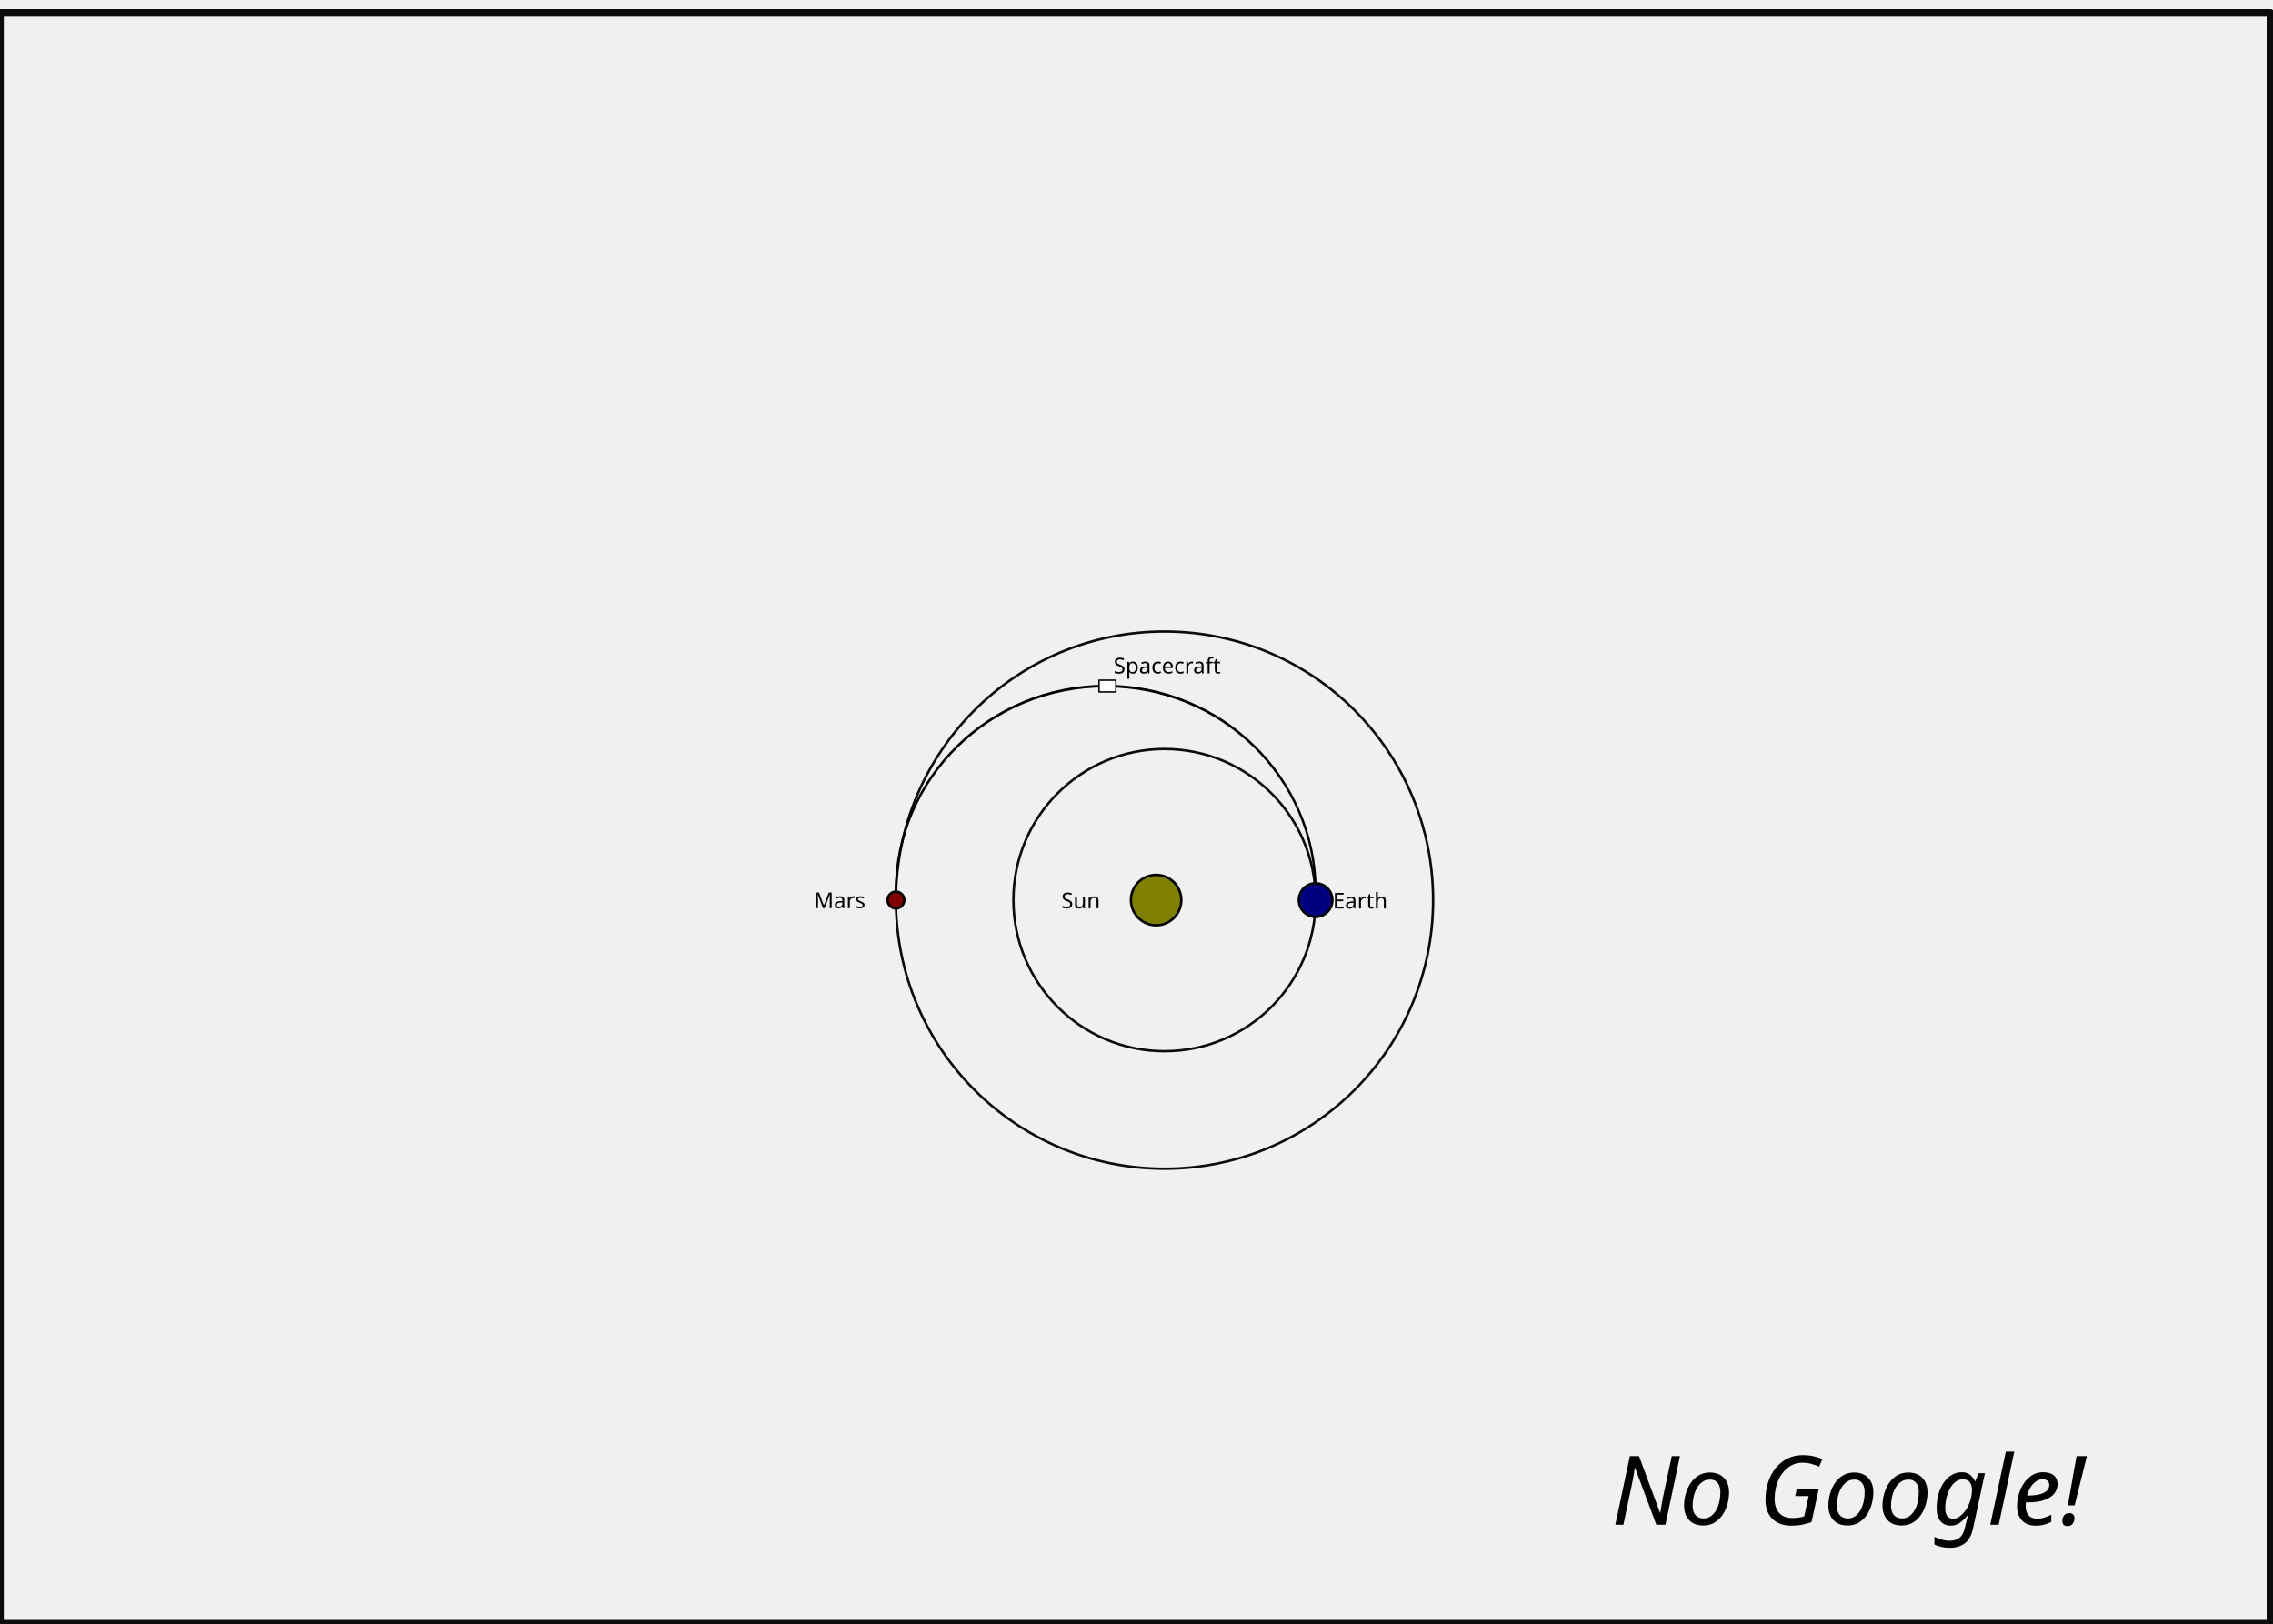
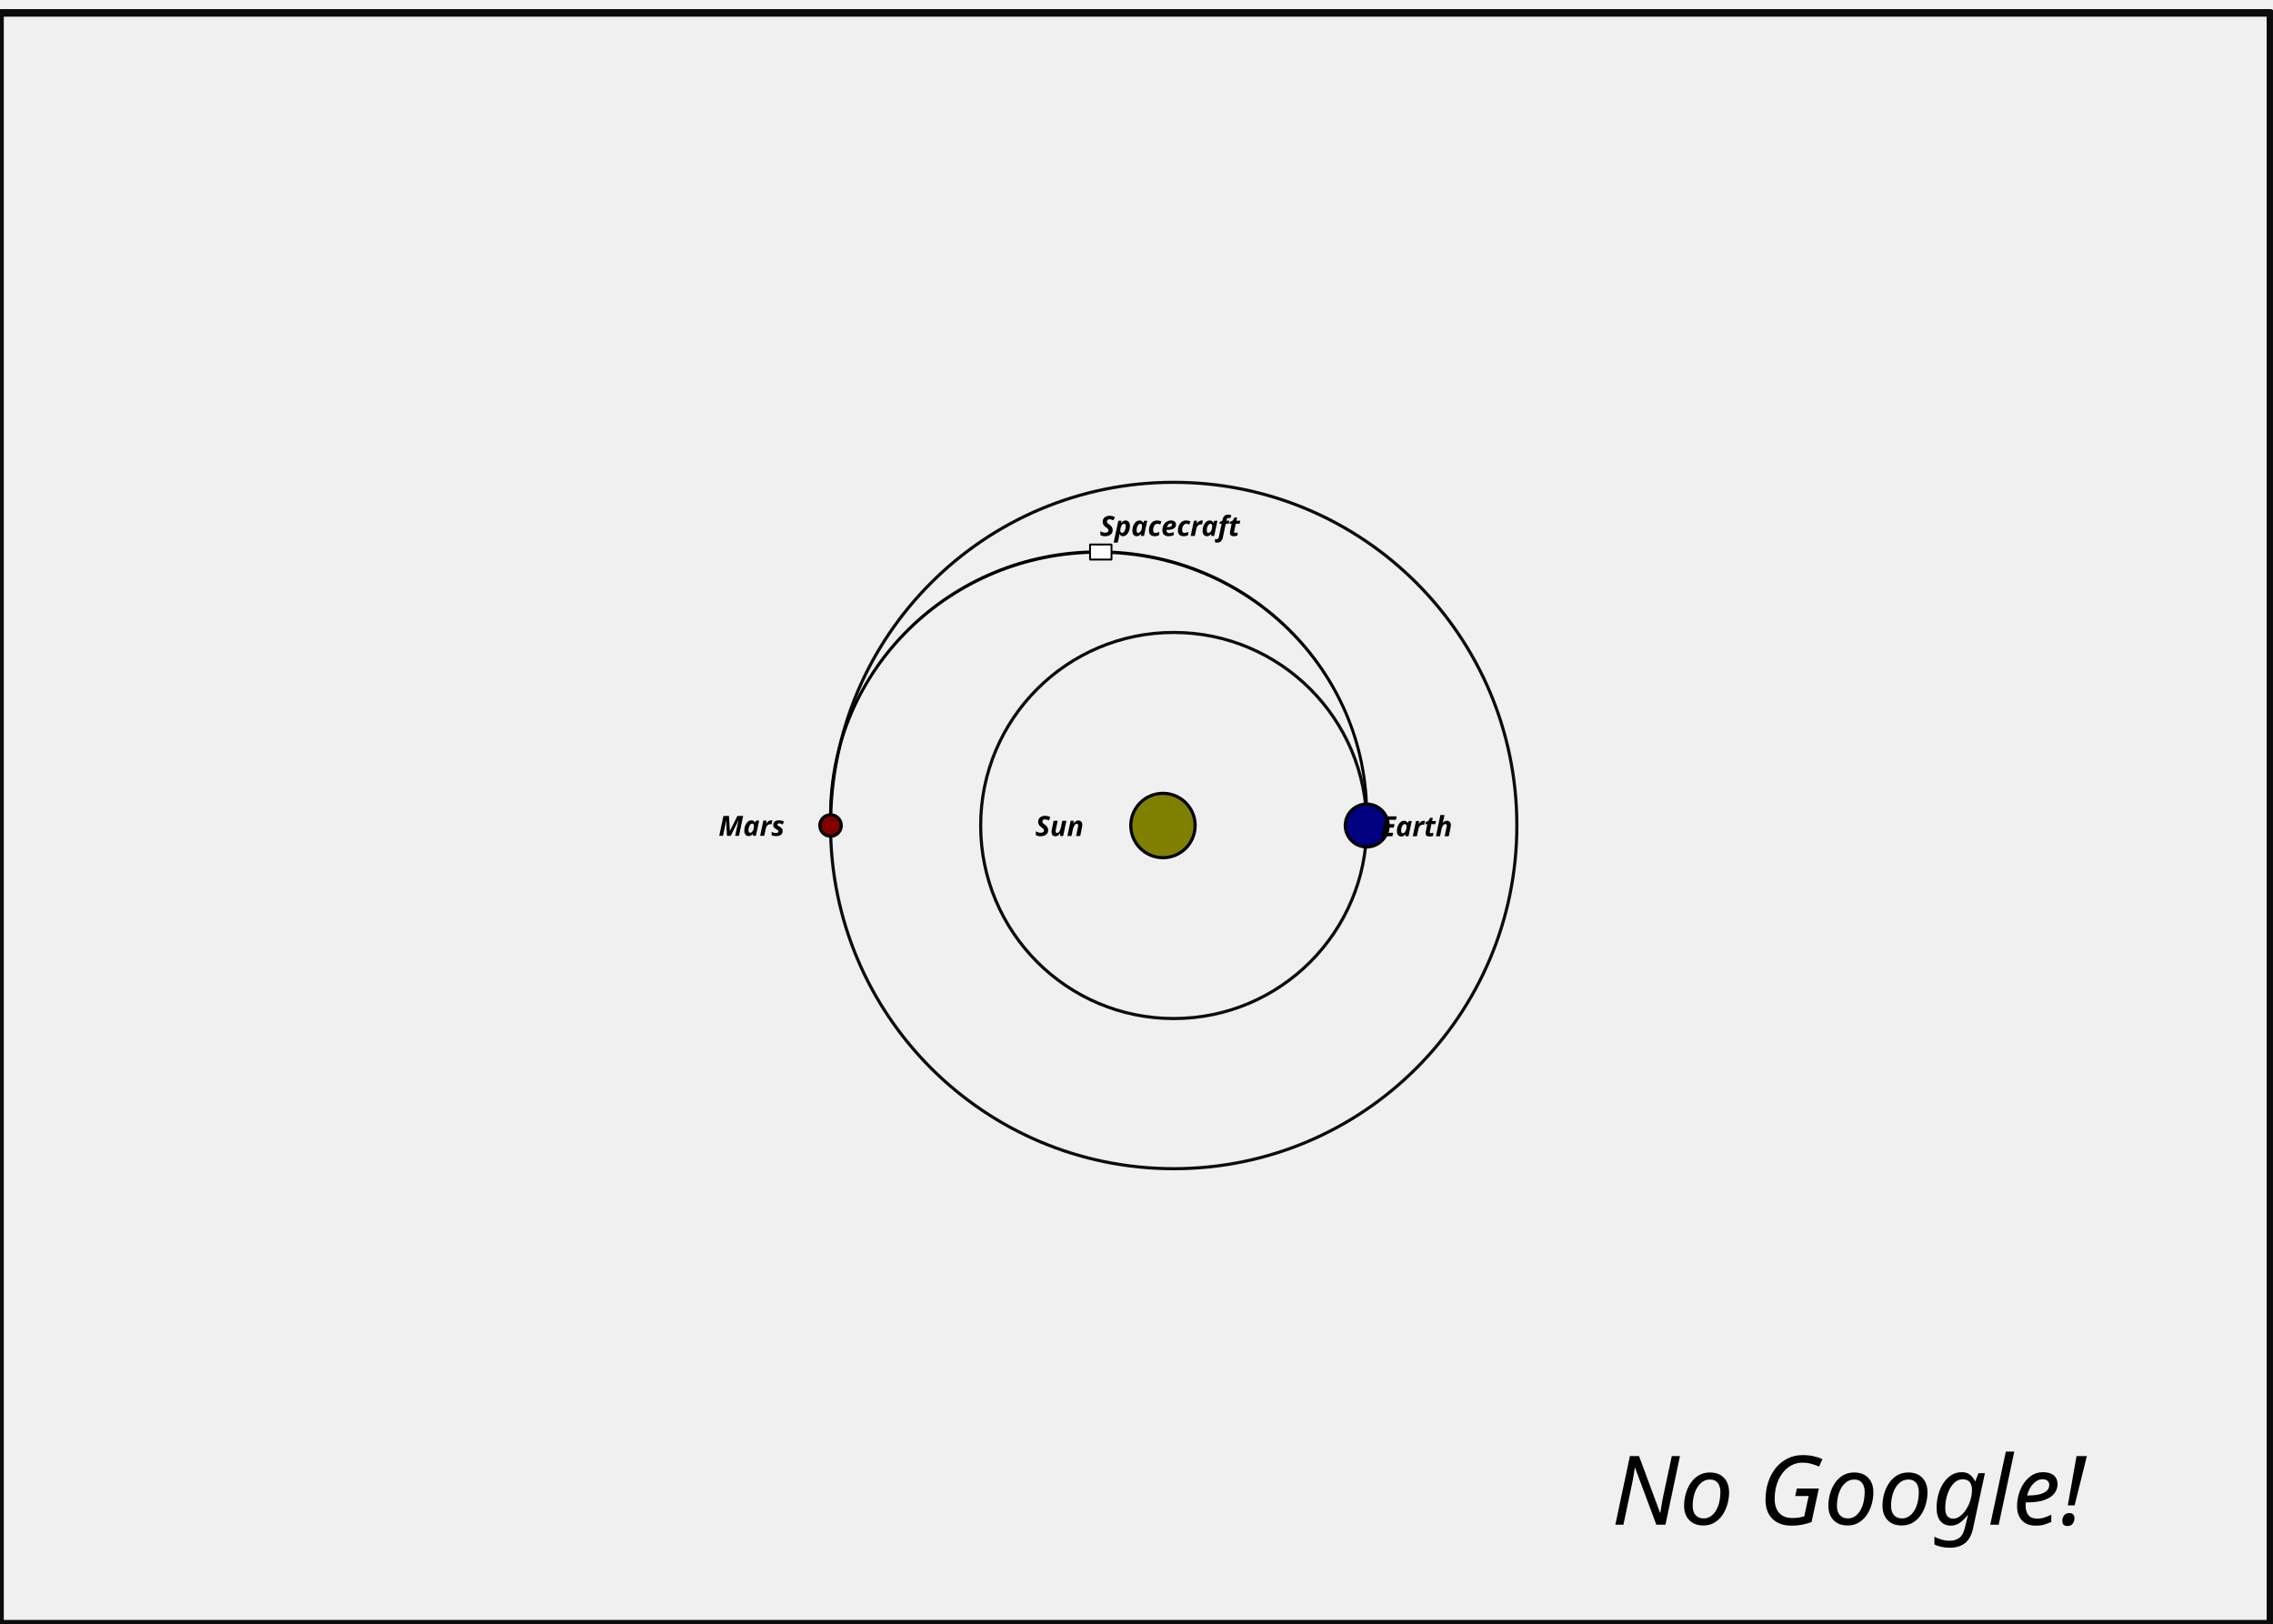
<svg xmlns="http://www.w3.org/2000/svg" width="630" height="450" id="svg2" version="1.1">
  <defs id="defs4">
    <clipPath clipPathUnits="userSpaceOnUse" id="clipPath5023">
      <rect style="fill:#ffffff;stroke:#000000;stroke-width:1.477;stroke-linejoin:round;stroke-miterlimit:4;stroke-opacity:1;stroke-dasharray:none;stroke-dashoffset:0" id="rect5025" width="367.2" height="140.816" x="884.6" y="322.653" />
    </clipPath>
  </defs>
  <g id="layer1" transform="translate(0,-3759.449)">
-     <g id="g5045" transform="matrix(0.465277,0,0,0.465277,-105.2888,2164.329)">
-       <path clip-path="url(#clipPath5023)" transform="matrix(0.9259259,0,0,-1.065217,-64.07409,4305.645)" d="m 1160,325 c 0,63.513 -60.442,115 -135,115 -74.558,0 -135,-51.487 -135,-115 0,-63.513 60.442,-115 135,-115 74.558,0 135,51.487 135,115 z" id="path5019" style="fill:none;stroke:#000000;stroke-width:1.467;stroke-linejoin:round;stroke-miterlimit:4;stroke-opacity:1;stroke-dasharray:none;stroke-dashoffset:0" />
-       <rect y="3833.449" x="881" height="7" width="10" id="rect5027" style="fill:#ffffff;fill-opacity:1;stroke:#000000;stroke-width:0.868;stroke-linejoin:round;stroke-miterlimit:4;stroke-opacity:1;stroke-dasharray:none;stroke-dashoffset:0" />
-     </g>
    <text xml:space="preserve" style="font-size:26.643px;font-style:normal;font-weight:normal;text-align:center;line-height:125%;letter-spacing:0px;word-spacing:0px;text-anchor:middle;fill:#000000;fill-opacity:1;stroke:none;font-family:Sans" x="529.666" y="4181.994" id="text3813">
      <tspan id="tspan3815" x="529.666" y="4181.994" style="font-style:italic">No Google!</tspan>
    </text>
    <rect style="opacity:0.948;fill:none;stroke:#000000;stroke-width:2.1;stroke-linejoin:round;stroke-miterlimit:4;stroke-opacity:1;stroke-dasharray:none;stroke-dashoffset:0" id="rect4111" width="629.286" height="446.428" x="0" y="3763.021" />
    <flowRoot xml:space="preserve" id="flowRoot3844" style="font-size:13px;font-style:normal;font-weight:normal;text-align:center;line-height:125%;letter-spacing:0px;word-spacing:0px;text-anchor:middle;fill:#000000;fill-opacity:1;stroke:none;font-family:Sans" transform="translate(0,3759.449)">
      <flowRegion id="flowRegion3846">
        <rect id="rect3848" width="612.857" height="189.286" x="3.571" y="13.571" />
      </flowRegion>
-       <flowPara style="font-size:16px" id="flowPara4204">A flight to Mars is launched on 2020-7-20, 0:00 UT. The planned time of flight is 207 days.  </flowPara>
-       <flowPara style="font-size:16px" id="flowPara4214" />
-       <flowPara style="font-size:16px" id="flowPara4216">Earth's postion vector at departure is 0.473265X - 0.899215Y AU. </flowPara>
-       <flowPara style="font-size:16px" id="flowPara4218" />
-       <flowPara style="font-size:16px" id="flowPara4220">Mars' postion vector at intercept is 0.066842X + 1.561256Y + 0.030948Z AU. </flowPara>
-       <flowPara style="font-size:16px" id="flowPara4206" />
+       <flowPara style="font-size:16px;font-style:normal;font-variant:normal;font-weight:500;font-stretch:normal;font-family:CMU Serif;-inkscape-font-specification:CMU Serif Medium" id="flowPara4204">A flight to Mars is launched on 2020-7-20, 0:00 UT. </flowPara>
+       <flowPara style="font-size:16px;font-style:normal;font-variant:normal;font-weight:500;font-stretch:normal;font-family:CMU Serif;-inkscape-font-specification:CMU Serif Medium" id="flowPara4434">The planned time of flight is 207 days.  </flowPara>
+       <flowPara style="font-size:16px;font-style:normal;font-variant:normal;font-weight:500;font-stretch:normal;font-family:CMU Serif;-inkscape-font-specification:CMU Serif Medium" id="flowPara4214" />
+       <flowPara style="font-size:16px;font-style:normal;font-variant:normal;font-weight:500;font-stretch:normal;font-family:CMU Serif;-inkscape-font-specification:CMU Serif Medium" id="flowPara4218">Earth's postion vector at departure is 0.473265X - 0.899215Y AU. </flowPara>
+       <flowPara style="font-size:16px;font-style:normal;font-variant:normal;font-weight:500;font-stretch:normal;font-family:CMU Serif;-inkscape-font-specification:CMU Serif Medium" id="flowPara4220">Mars' postion vector at intercept is 0.066842X + 1.561256Y + 0.030948Z AU. </flowPara>
+       <flowPara style="font-size:16px;font-style:normal;font-variant:normal;font-weight:500;font-stretch:normal;font-family:CMU Serif;-inkscape-font-specification:CMU Serif Medium" id="flowPara4206" />
    </flowRoot>
    <flowRoot xml:space="preserve" id="flowRoot3852" style="font-size:13px;font-style:normal;font-weight:normal;text-align:center;line-height:125%;letter-spacing:0px;word-spacing:0px;text-anchor:middle;fill:#000000;fill-opacity:1;stroke:none;font-family:Sans" transform="translate(3.571429,3759.449)">
      <flowRegion id="flowRegion3854">
        <rect id="rect3856" width="623.572" height="44.286" x="5.2234378e-07" y="347.857" />
      </flowRegion>
-       <flowPara id="flowPara3858" style="font-size:18px">Calculate the parameter and semi-major axis of the transfer orbit.</flowPara>
+       <flowPara id="flowPara3858" style="font-size:18px;-inkscape-font-specification:CMU Serif Medium;font-family:CMU Serif;font-weight:500;font-style:normal;font-stretch:normal;font-variant:normal">Calculate the parameter and semi-major axis of the transfer orbit.</flowPara>
    </flowRoot>
-     <g id="g5011" style="stroke:#000000;stroke-width:1.467;stroke-miterlimit:4;stroke-opacity:1;stroke-dasharray:none" transform="matrix(0.465277,0,0,0.465277,-105.2888,2164.329)">
-       <path style="opacity:0.948;fill:none;stroke:#000000;stroke-width:1.467;stroke-linejoin:round;stroke-miterlimit:4;stroke-opacity:1;stroke-dasharray:none;stroke-dashoffset:0" id="path4241" d="m 1010,205 c 0,49.706 -40.294,90 -90,90 -49.706,0 -90,-40.294 -90,-90 0,-49.706 40.294,-90 90,-90 49.706,0 90,40.294 90,90 z" transform="translate(0,3759.449)" />
-       <path style="fill:#000080;fill-opacity:1;stroke:#000000;stroke-width:2.201;stroke-linejoin:round;stroke-miterlimit:4;stroke-opacity:1;stroke-dasharray:none;stroke-dashoffset:0" id="path4237" d="m 940,215 c 0,8.284 -6.716,15 -15,15 -8.284,0 -15,-6.716 -15,-15 0,-8.284 6.716,-15 15,-15 8.284,0 15,6.716 15,15 z" transform="matrix(0.6666667,0,0,0.6666667,393.3333,3821.116)" />
+     <g id="g4440" transform="matrix(1.277617,0,0,1.277617,-87.06141,-1133.605)">
+       <g transform="matrix(0.465277,0,0,0.465277,-105.2888,2164.329)" id="g5045">
+         <path style="fill:none;stroke:#000000;stroke-width:1.467;stroke-linejoin:round;stroke-miterlimit:4;stroke-opacity:1;stroke-dasharray:none;stroke-dashoffset:0" id="path5019" d="m 1160,325 c 0,63.513 -60.442,115 -135,115 -74.558,0 -135,-51.487 -135,-115 0,-63.513 60.442,-115 135,-115 74.558,0 135,51.487 135,115 z" transform="matrix(0.9259259,0,0,-1.065217,-64.07409,4305.645)" clip-path="url(#clipPath5023)" />
+         <rect style="fill:#ffffff;fill-opacity:1;stroke:#000000;stroke-width:0.868;stroke-linejoin:round;stroke-miterlimit:4;stroke-opacity:1;stroke-dasharray:none;stroke-dashoffset:0" id="rect5027" width="10" height="7" x="881" y="3833.449" />
+       </g>
+       <g transform="matrix(0.465277,0,0,0.465277,-105.2888,2164.329)" style="stroke:#000000;stroke-width:1.467;stroke-miterlimit:4;stroke-opacity:1;stroke-dasharray:none" id="g5011">
+         <path transform="translate(0,3759.449)" d="m 1010,205 c 0,49.706 -40.294,90 -90,90 -49.706,0 -90,-40.294 -90,-90 0,-49.706 40.294,-90 90,-90 49.706,0 90,40.294 90,90 z" id="path4241" style="opacity:0.948;fill:none;stroke:#000000;stroke-width:1.467;stroke-linejoin:round;stroke-miterlimit:4;stroke-opacity:1;stroke-dasharray:none;stroke-dashoffset:0" />
+         <path transform="matrix(0.6666667,0,0,0.6666667,393.3333,3821.116)" d="m 940,215 c 0,8.284 -6.716,15 -15,15 -8.284,0 -15,-6.716 -15,-15 0,-8.284 6.716,-15 15,-15 8.284,0 15,6.716 15,15 z" id="path4237" style="fill:#000080;fill-opacity:1;stroke:#000000;stroke-width:2.201;stroke-linejoin:round;stroke-miterlimit:4;stroke-opacity:1;stroke-dasharray:none;stroke-dashoffset:0" />
+       </g>
+       <path style="fill:#808000;fill-opacity:1;stroke:#000000;stroke-width:1.467;stroke-linejoin:round;stroke-miterlimit:4;stroke-opacity:1;stroke-dasharray:none;stroke-dashoffset:0" id="path4235" d="m 940,215 c 0,8.284 -6.716,15 -15,15 -8.284,0 -15,-6.716 -15,-15 0,-8.284 6.716,-15 15,-15 8.284,0 15,6.716 15,15 z" transform="matrix(0.465277,0,0,0.465277,-109.9415,3908.861)" />
+       <g transform="matrix(0.465277,0,0,0.465277,-105.2888,2164.329)" style="stroke:#000000;stroke-width:1.467;stroke-miterlimit:4;stroke-opacity:1;stroke-dasharray:none" id="g5015">
+         <path style="opacity:0.948;fill:none;stroke:#000000;stroke-width:0.825;stroke-linejoin:round;stroke-miterlimit:4;stroke-opacity:1;stroke-dasharray:none;stroke-dashoffset:0" id="path4239" d="m 1010,205 c 0,49.706 -40.294,90 -90,90 -49.706,0 -90,-40.294 -90,-90 0,-49.706 40.294,-90 90,-90 49.706,0 90,40.294 90,90 z" transform="matrix(1.777778,0,0,1.777778,-715.5556,3600.005)" />
+         <path style="fill:#800000;fill-opacity:1;stroke:#000000;stroke-width:4.401;stroke-linejoin:round;stroke-miterlimit:4;stroke-opacity:1;stroke-dasharray:none;stroke-dashoffset:0" id="path4233" d="m 940,215 c 0,8.284 -6.716,15 -15,15 -8.284,0 -15,-6.716 -15,-15 0,-8.284 6.716,-15 15,-15 8.284,0 15,6.716 15,15 z" transform="matrix(0.3333333,0,0,0.3333333,451.6667,3892.782)" />
+       </g>
+       <text id="text5029" y="4011.169" x="303.494" style="font-size:6.049px;font-style:normal;font-weight:normal;text-align:center;line-height:125%;letter-spacing:0px;word-spacing:0px;text-anchor:middle;fill:#000000;fill-opacity:1;stroke:none;font-family:Sans" xml:space="preserve">
+         <tspan y="4011.169" x="303.494" id="tspan5031" style="-inkscape-font-specification:CMU Classical Serif Bold Italic;font-family:CMU Classical Serif;font-weight:bold;font-style:italic;font-stretch:normal;font-variant:normal">Sun</tspan>
+       </text>
+       <text id="text5033" y="4011.222" x="380.926" style="font-size:6.049px;font-style:normal;font-weight:normal;text-align:center;line-height:125%;letter-spacing:0px;word-spacing:0px;text-anchor:middle;fill:#000000;fill-opacity:1;stroke:none;font-family:Sans" xml:space="preserve">
+         <tspan y="4011.222" x="380.926" id="tspan5035" style="-inkscape-font-specification:CMU Classical Serif Bold Italic;font-family:CMU Classical Serif;font-weight:bold;font-style:italic;font-stretch:normal;font-variant:normal">Earth</tspan>
+       </text>
+       <text id="text5037" y="4011.129" x="236.69" style="font-size:6.049px;font-style:normal;font-weight:normal;text-align:center;line-height:125%;letter-spacing:0px;word-spacing:0px;text-anchor:middle;fill:#000000;fill-opacity:1;stroke:none;font-family:Sans" xml:space="preserve">
+         <tspan y="4011.129" x="236.69" id="tspan5039" style="-inkscape-font-specification:CMU Classical Serif Bold Italic;font-family:CMU Classical Serif;font-weight:bold;font-style:italic;font-stretch:normal;font-variant:normal">Mars</tspan>
+       </text>
+       <text id="text5041" y="3946.083" x="327.419" style="font-size:6.049px;font-style:normal;font-weight:normal;text-align:center;line-height:125%;letter-spacing:0px;word-spacing:0px;text-anchor:middle;fill:#000000;fill-opacity:1;stroke:none;font-family:Sans" xml:space="preserve">
+         <tspan y="3946.083" x="327.419" id="tspan5043" style="-inkscape-font-specification:CMU Classical Serif Bold Italic;font-family:CMU Classical Serif;font-weight:bold;font-style:italic;font-stretch:normal;font-variant:normal">Spacecraft</tspan>
+       </text>
    </g>
-     <path transform="matrix(0.465277,0,0,0.465277,-109.9415,3908.861)" d="m 940,215 a 15,15 0 1 1 -30,0 15,15 0 1 1 30,0 z" id="path4235" style="fill:#808000;fill-opacity:1;stroke:#000000;stroke-width:1.467;stroke-linejoin:round;stroke-miterlimit:4;stroke-opacity:1;stroke-dasharray:none;stroke-dashoffset:0" />
-     <g id="g5015" style="stroke:#000000;stroke-width:1.467;stroke-miterlimit:4;stroke-opacity:1;stroke-dasharray:none" transform="matrix(0.465277,0,0,0.465277,-105.2888,2164.329)">
-       <path transform="matrix(1.777778,0,0,1.777778,-715.5556,3600.005)" d="m 1010,205 c 0,49.706 -40.294,90 -90,90 -49.706,0 -90,-40.294 -90,-90 0,-49.706 40.294,-90 90,-90 49.706,0 90,40.294 90,90 z" id="path4239" style="opacity:0.948;fill:none;stroke:#000000;stroke-width:0.825;stroke-linejoin:round;stroke-miterlimit:4;stroke-opacity:1;stroke-dasharray:none;stroke-dashoffset:0" />
-       <path transform="matrix(0.3333333,0,0,0.3333333,451.6667,3892.782)" d="m 940,215 c 0,8.284 -6.716,15 -15,15 -8.284,0 -15,-6.716 -15,-15 0,-8.284 6.716,-15 15,-15 8.284,0 15,6.716 15,15 z" id="path4233" style="fill:#800000;fill-opacity:1;stroke:#000000;stroke-width:4.401;stroke-linejoin:round;stroke-miterlimit:4;stroke-opacity:1;stroke-dasharray:none;stroke-dashoffset:0" />
-     </g>
-     <text xml:space="preserve" style="font-size:6.049px;font-style:normal;font-weight:normal;text-align:center;line-height:125%;letter-spacing:0px;word-spacing:0px;text-anchor:middle;fill:#000000;fill-opacity:1;stroke:none;font-family:Sans" x="303.494" y="4011.169" id="text5029">
-       <tspan id="tspan5031" x="303.494" y="4011.169">Sun</tspan>
-     </text>
-     <text xml:space="preserve" style="font-size:6.049px;font-style:normal;font-weight:normal;text-align:center;line-height:125%;letter-spacing:0px;word-spacing:0px;text-anchor:middle;fill:#000000;fill-opacity:1;stroke:none;font-family:Sans" x="380.926" y="4011.222" id="text5033">
-       <tspan id="tspan5035" x="380.926" y="4011.222">Earth</tspan>
-     </text>
-     <text xml:space="preserve" style="font-size:6.049px;font-style:normal;font-weight:normal;text-align:center;line-height:125%;letter-spacing:0px;word-spacing:0px;text-anchor:middle;fill:#000000;fill-opacity:1;stroke:none;font-family:Sans" x="236.69" y="4011.129" id="text5037">
-       <tspan id="tspan5039" x="236.69" y="4011.129">Mars</tspan>
-     </text>
-     <text xml:space="preserve" style="font-size:6.049px;font-style:normal;font-weight:normal;text-align:center;line-height:125%;letter-spacing:0px;word-spacing:0px;text-anchor:middle;fill:#000000;fill-opacity:1;stroke:none;font-family:Sans" x="327.419" y="3946.083" id="text5041">
-       <tspan id="tspan5043" x="327.419" y="3946.083">Spacecraft</tspan>
-     </text>
  </g>
</svg>
